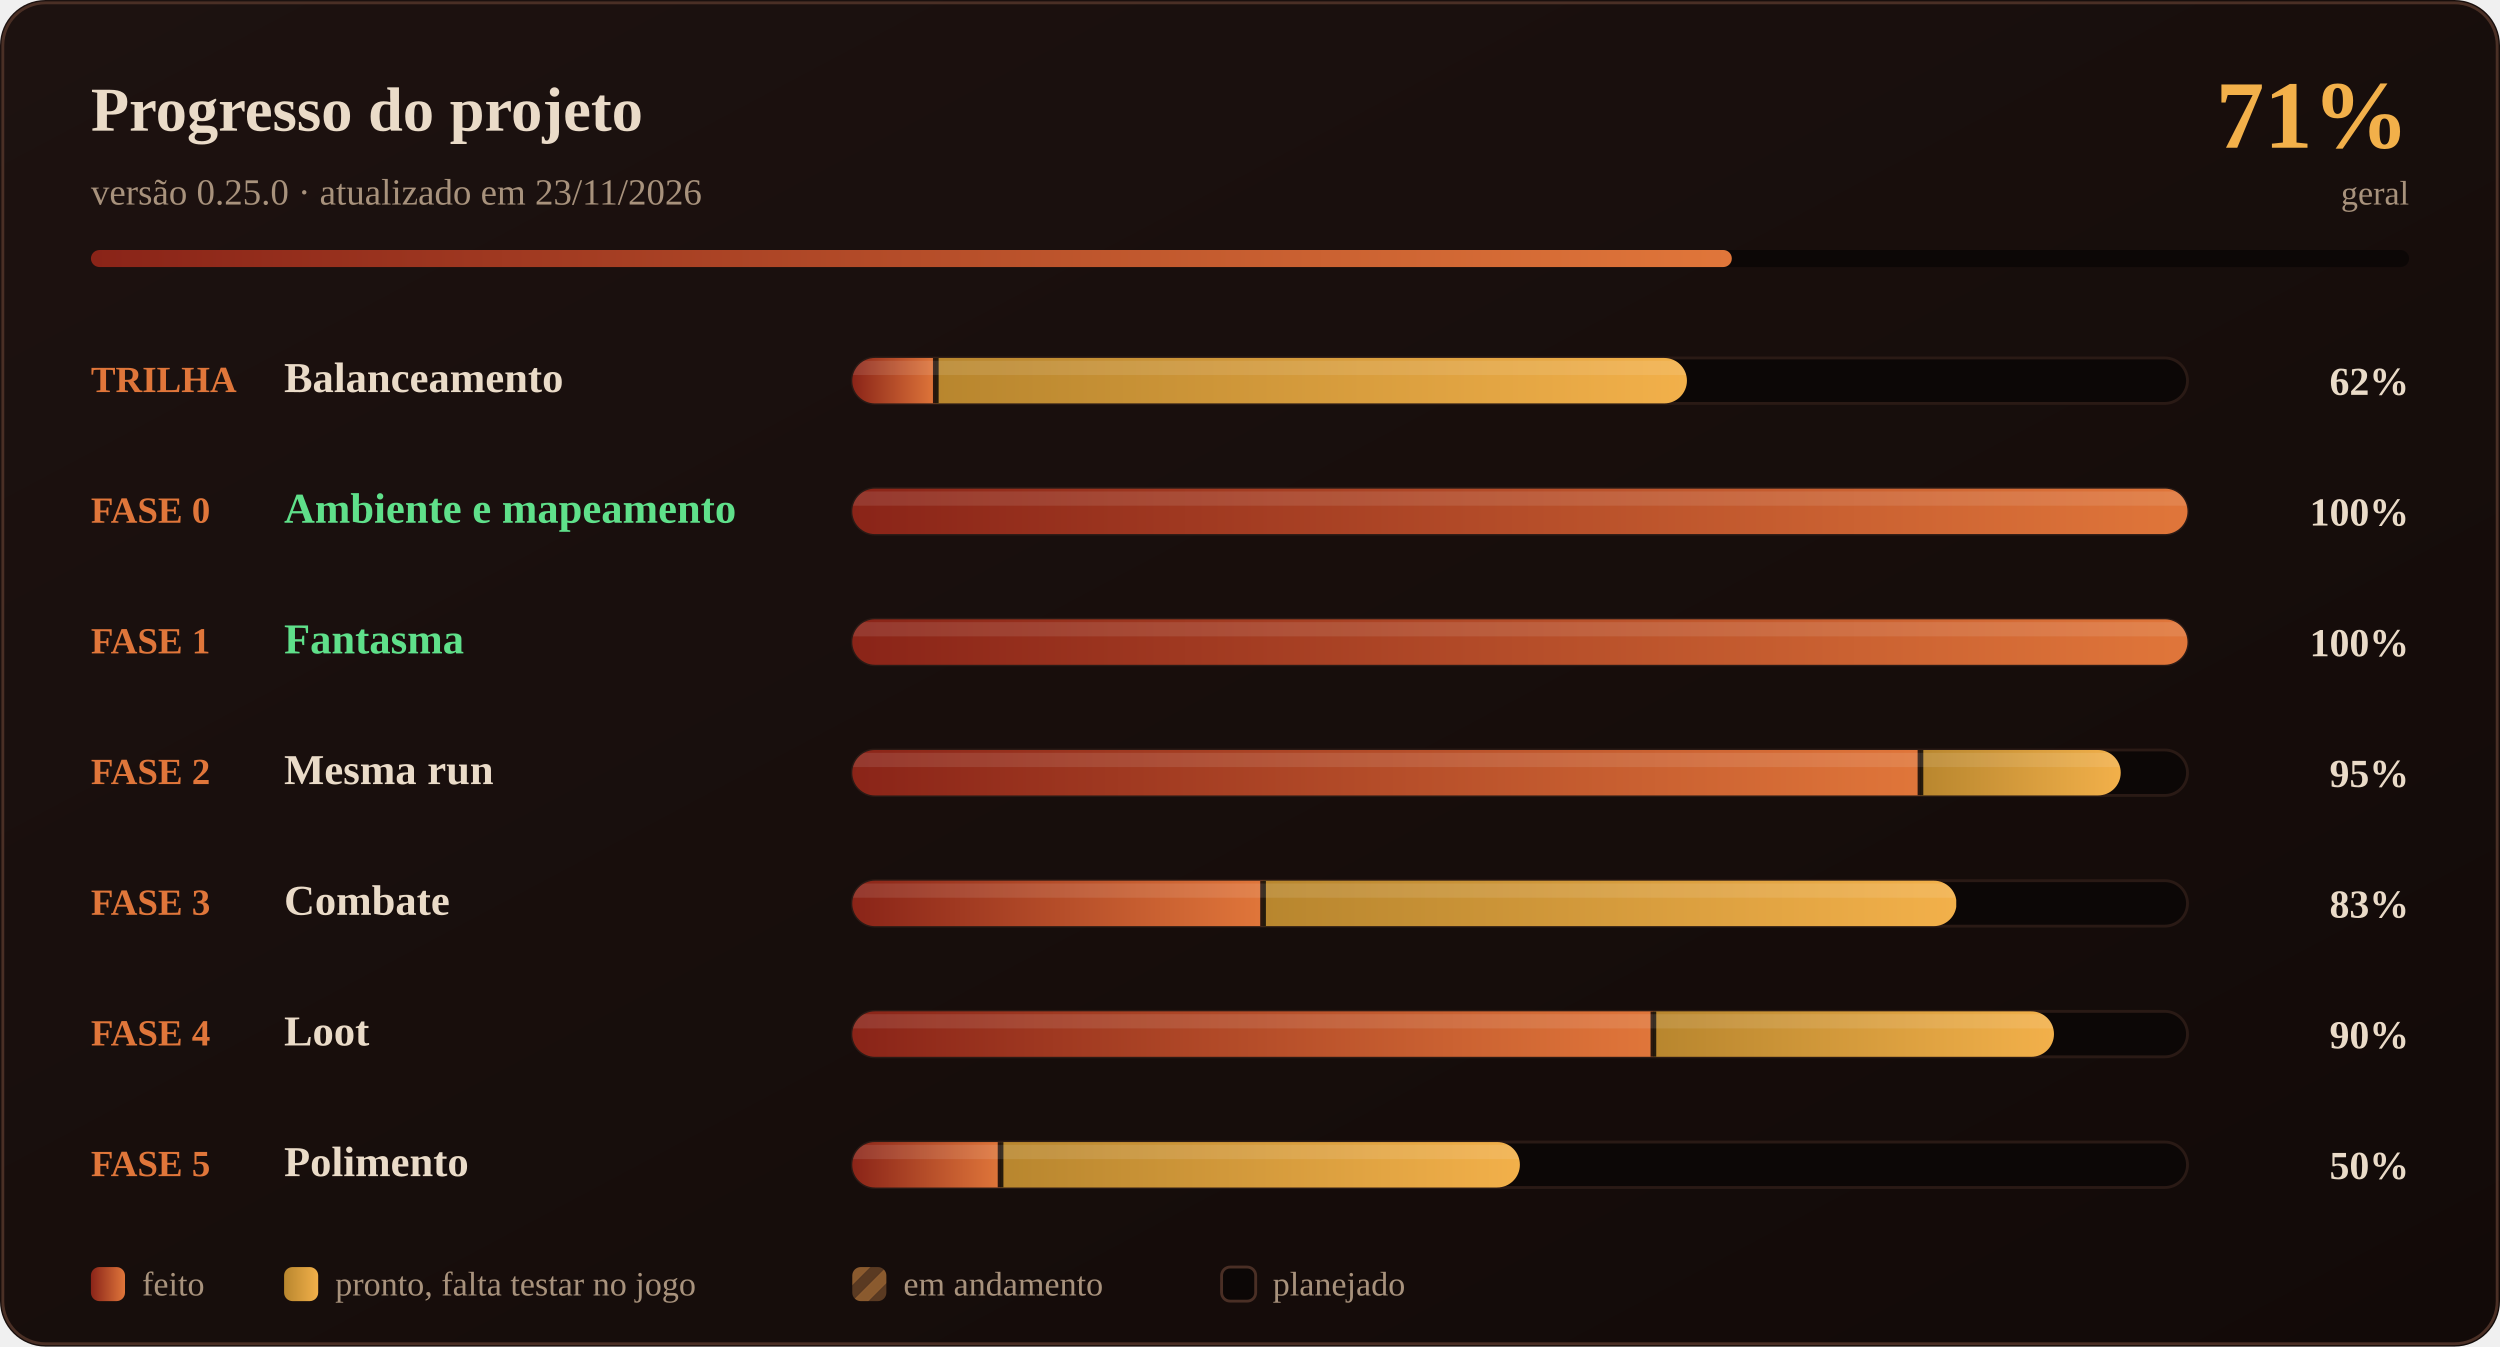
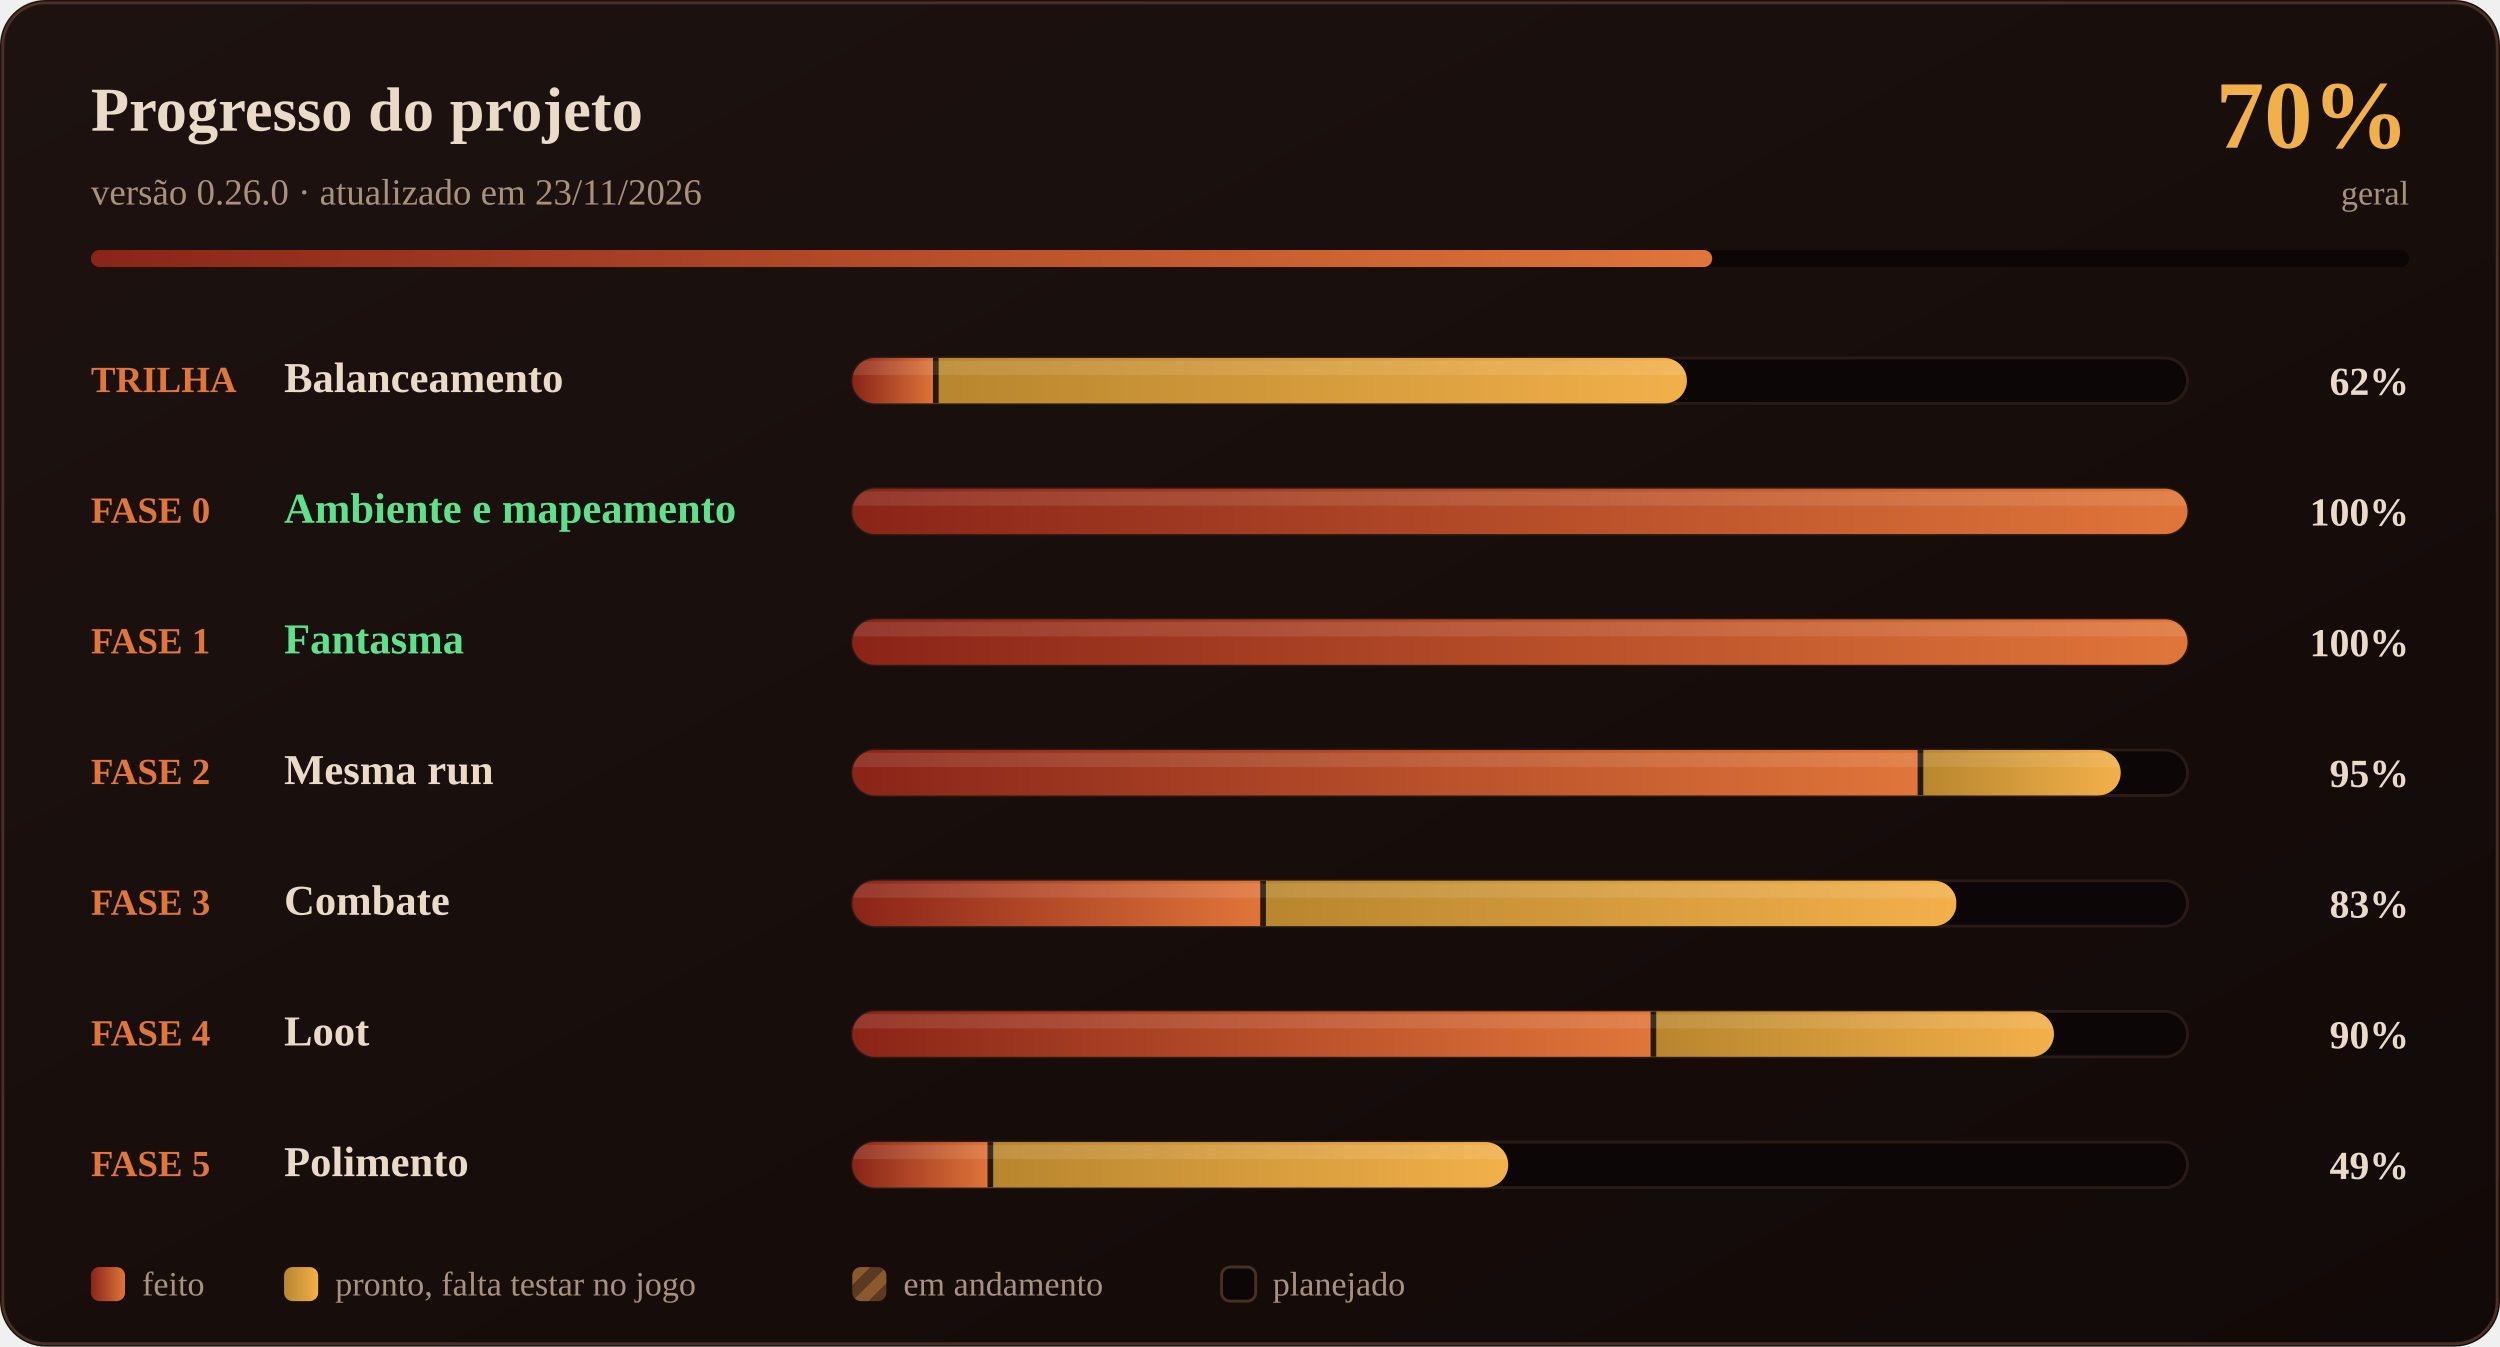
<svg xmlns="http://www.w3.org/2000/svg" width="880" height="474" viewBox="0 0 880 474" font-family="Georgia, 'Times New Roman', serif">
  <defs>
    <linearGradient id="fundo" x1="0" y1="0" x2="1" y2="1">
      <stop offset="0" stop-color="#1d1210" />
      <stop offset="1" stop-color="#120a08" />
    </linearGradient>
    <linearGradient id="fogo" x1="0" y1="0" x2="1" y2="0">
      <stop offset="0" stop-color="#8a2418" />
      <stop offset="1" stop-color="#e0763a" />
    </linearGradient>
    <linearGradient id="teste" x1="0" y1="0" x2="1" y2="0">
      <stop offset="0" stop-color="#b8862e" />
      <stop offset="1" stop-color="#f2b04a" />
    </linearGradient>
    <pattern id="andamento" width="8" height="8" patternUnits="userSpaceOnUse" patternTransform="rotate(45)">
      <rect width="8" height="8" fill="#5a3a22" />
      <rect width="4" height="8" fill="#8a5a2e" />
    </pattern>
  </defs>
  <rect width="880" height="474" rx="16" fill="url(#fundo)" />
  <rect x="1" y="1" width="878" height="472" rx="15" fill="none" stroke="#4a2f25" />
  <text x="32" y="46" fill="#eadbc8" font-size="22" font-weight="700">Progresso do projeto</text>
-   <text x="32" y="72" fill="#a8927c" font-size="13">versão 0.25.0 · atualizado em 23/11/2026</text>
-   <text x="848" y="52" fill="#f2b04a" font-size="34" font-weight="800" text-anchor="end">71%</text>
+   <text x="32" y="72" fill="#a8927c" font-size="13">versão 0.26.0 · atualizado em 23/11/2026</text>
+   <text x="848" y="52" fill="#f2b04a" font-size="34" font-weight="800" text-anchor="end">70%</text>
  <text x="848" y="72" fill="#a8927c" font-size="12" text-anchor="end">geral</text>
  <rect x="32" y="88" width="816" height="6" rx="3" fill="#0c0706" />
-   <rect x="32" y="88" width="577.6" height="6" rx="3" fill="url(#fogo)" />
+   <rect x="32" y="88" width="570.7" height="6" rx="3" fill="url(#fogo)" />
  <text x="32" y="138" fill="#e0763a" font-size="13" font-weight="700">TRILHA</text>
  <text x="100" y="138" fill="#eadbc8" font-size="15" font-weight="600">Balanceamento</text>
  <rect x="300" y="126" width="470" height="16" rx="8" fill="#0c0706" stroke="#2a1a15" />
  <clipPath id="barra0">
    <rect x="300" y="126" width="293.8" height="16" rx="8" />
  </clipPath>
  <g clip-path="url(#barra0)">
    <rect x="300.0" y="126" width="29.4" height="16" fill="url(#fogo)" />
    <rect x="329.4" y="126" width="264.4" height="16" fill="url(#teste)" />
    <rect x="328.4" y="126" width="2" height="16" fill="#0c0706" opacity="0.85" />
    <rect x="300" y="127" width="293.8" height="5" fill="#fff" opacity="0.10" />
  </g>
  <text x="848" y="139" fill="#eadbc8" font-size="14" font-weight="700" text-anchor="end">62%</text>
  <text x="32" y="184" fill="#e0763a" font-size="13" font-weight="700">FASE 0</text>
  <text x="100" y="184" fill="#5fe08a" font-size="15" font-weight="600">Ambiente e mapeamento</text>
  <rect x="300" y="172" width="470" height="16" rx="8" fill="#0c0706" stroke="#2a1a15" />
  <clipPath id="barra1">
    <rect x="300" y="172" width="470.0" height="16" rx="8" />
  </clipPath>
  <g clip-path="url(#barra1)">
    <rect x="300.0" y="172" width="470.0" height="16" fill="url(#fogo)" />
    <rect x="300" y="173" width="470.0" height="5" fill="#fff" opacity="0.10" />
  </g>
  <text x="848" y="185" fill="#eadbc8" font-size="14" font-weight="700" text-anchor="end">100%</text>
  <text x="32" y="230" fill="#e0763a" font-size="13" font-weight="700">FASE 1</text>
  <text x="100" y="230" fill="#5fe08a" font-size="15" font-weight="600">Fantasma</text>
  <rect x="300" y="218" width="470" height="16" rx="8" fill="#0c0706" stroke="#2a1a15" />
  <clipPath id="barra2">
    <rect x="300" y="218" width="470.0" height="16" rx="8" />
  </clipPath>
  <g clip-path="url(#barra2)">
    <rect x="300.0" y="218" width="470.0" height="16" fill="url(#fogo)" />
    <rect x="300" y="219" width="470.0" height="5" fill="#fff" opacity="0.10" />
  </g>
  <text x="848" y="231" fill="#eadbc8" font-size="14" font-weight="700" text-anchor="end">100%</text>
  <text x="32" y="276" fill="#e0763a" font-size="13" font-weight="700">FASE 2</text>
  <text x="100" y="276" fill="#eadbc8" font-size="15" font-weight="600">Mesma run</text>
  <rect x="300" y="264" width="470" height="16" rx="8" fill="#0c0706" stroke="#2a1a15" />
  <clipPath id="barra3">
    <rect x="300" y="264" width="446.5" height="16" rx="8" />
  </clipPath>
  <g clip-path="url(#barra3)">
    <rect x="300.0" y="264" width="376.0" height="16" fill="url(#fogo)" />
    <rect x="676.0" y="264" width="70.5" height="16" fill="url(#teste)" />
    <rect x="675.0" y="264" width="2" height="16" fill="#0c0706" opacity="0.85" />
    <rect x="300" y="265" width="446.5" height="5" fill="#fff" opacity="0.10" />
  </g>
  <text x="848" y="277" fill="#eadbc8" font-size="14" font-weight="700" text-anchor="end">95%</text>
  <text x="32" y="322" fill="#e0763a" font-size="13" font-weight="700">FASE 3</text>
  <text x="100" y="322" fill="#eadbc8" font-size="15" font-weight="600">Combate</text>
  <rect x="300" y="310" width="470" height="16" rx="8" fill="#0c0706" stroke="#2a1a15" />
  <clipPath id="barra4">
    <rect x="300" y="310" width="388.7" height="16" rx="8" />
  </clipPath>
  <g clip-path="url(#barra4)">
    <rect x="300.0" y="310" width="144.6" height="16" fill="url(#fogo)" />
    <rect x="444.6" y="310" width="244.0" height="16" fill="url(#teste)" />
    <rect x="443.6" y="310" width="2" height="16" fill="#0c0706" opacity="0.85" />
    <rect x="300" y="311" width="388.7" height="5" fill="#fff" opacity="0.10" />
  </g>
  <text x="848" y="323" fill="#eadbc8" font-size="14" font-weight="700" text-anchor="end">83%</text>
  <text x="32" y="368" fill="#e0763a" font-size="13" font-weight="700">FASE 4</text>
  <text x="100" y="368" fill="#eadbc8" font-size="15" font-weight="600">Loot</text>
  <rect x="300" y="356" width="470" height="16" rx="8" fill="#0c0706" stroke="#2a1a15" />
  <clipPath id="barra5">
    <rect x="300" y="356" width="423.0" height="16" rx="8" />
  </clipPath>
  <g clip-path="url(#barra5)">
    <rect x="300.0" y="356" width="282.0" height="16" fill="url(#fogo)" />
    <rect x="582.0" y="356" width="141.0" height="16" fill="url(#teste)" />
    <rect x="581.0" y="356" width="2" height="16" fill="#0c0706" opacity="0.85" />
    <rect x="300" y="357" width="423.0" height="5" fill="#fff" opacity="0.10" />
  </g>
  <text x="848" y="369" fill="#eadbc8" font-size="14" font-weight="700" text-anchor="end">90%</text>
  <text x="32" y="414" fill="#e0763a" font-size="13" font-weight="700">FASE 5</text>
  <text x="100" y="414" fill="#eadbc8" font-size="15" font-weight="600">Polimento</text>
  <rect x="300" y="402" width="470" height="16" rx="8" fill="#0c0706" stroke="#2a1a15" />
  <clipPath id="barra6">
-     <rect x="300" y="402" width="235.0" height="16" rx="8" />
+     <rect x="300" y="402" width="230.9" height="16" rx="8" />
  </clipPath>
  <g clip-path="url(#barra6)">
-     <rect x="300.0" y="402" width="52.2" height="16" fill="url(#fogo)" />
-     <rect x="352.2" y="402" width="182.8" height="16" fill="url(#teste)" />
-     <rect x="351.2" y="402" width="2" height="16" fill="#0c0706" opacity="0.85" />
-     <rect x="300" y="403" width="235.0" height="5" fill="#fff" opacity="0.10" />
+     <rect x="300.0" y="402" width="48.6" height="16" fill="url(#fogo)" />
+     <rect x="348.6" y="402" width="182.3" height="16" fill="url(#teste)" />
+     <rect x="347.6" y="402" width="2" height="16" fill="#0c0706" opacity="0.85" />
+     <rect x="300" y="403" width="230.9" height="5" fill="#fff" opacity="0.10" />
  </g>
-   <text x="848" y="415" fill="#eadbc8" font-size="14" font-weight="700" text-anchor="end">50%</text>
+   <text x="848" y="415" fill="#eadbc8" font-size="14" font-weight="700" text-anchor="end">49%</text>
  <rect x="32" y="446" width="12" height="12" rx="3" fill="url(#fogo)" />
  <text x="50" y="456" fill="#a8927c" font-size="12">feito</text>
  <rect x="100" y="446" width="12" height="12" rx="3" fill="url(#teste)" />
  <text x="118" y="456" fill="#a8927c" font-size="12">pronto, falta testar no jogo</text>
  <rect x="300" y="446" width="12" height="12" rx="3" fill="url(#andamento)" />
  <text x="318" y="456" fill="#a8927c" font-size="12">em andamento</text>
  <rect x="430" y="446" width="12" height="12" rx="3" fill="#0c0706" stroke="#4a2f25" />
  <text x="448" y="456" fill="#a8927c" font-size="12">planejado</text>
</svg>
